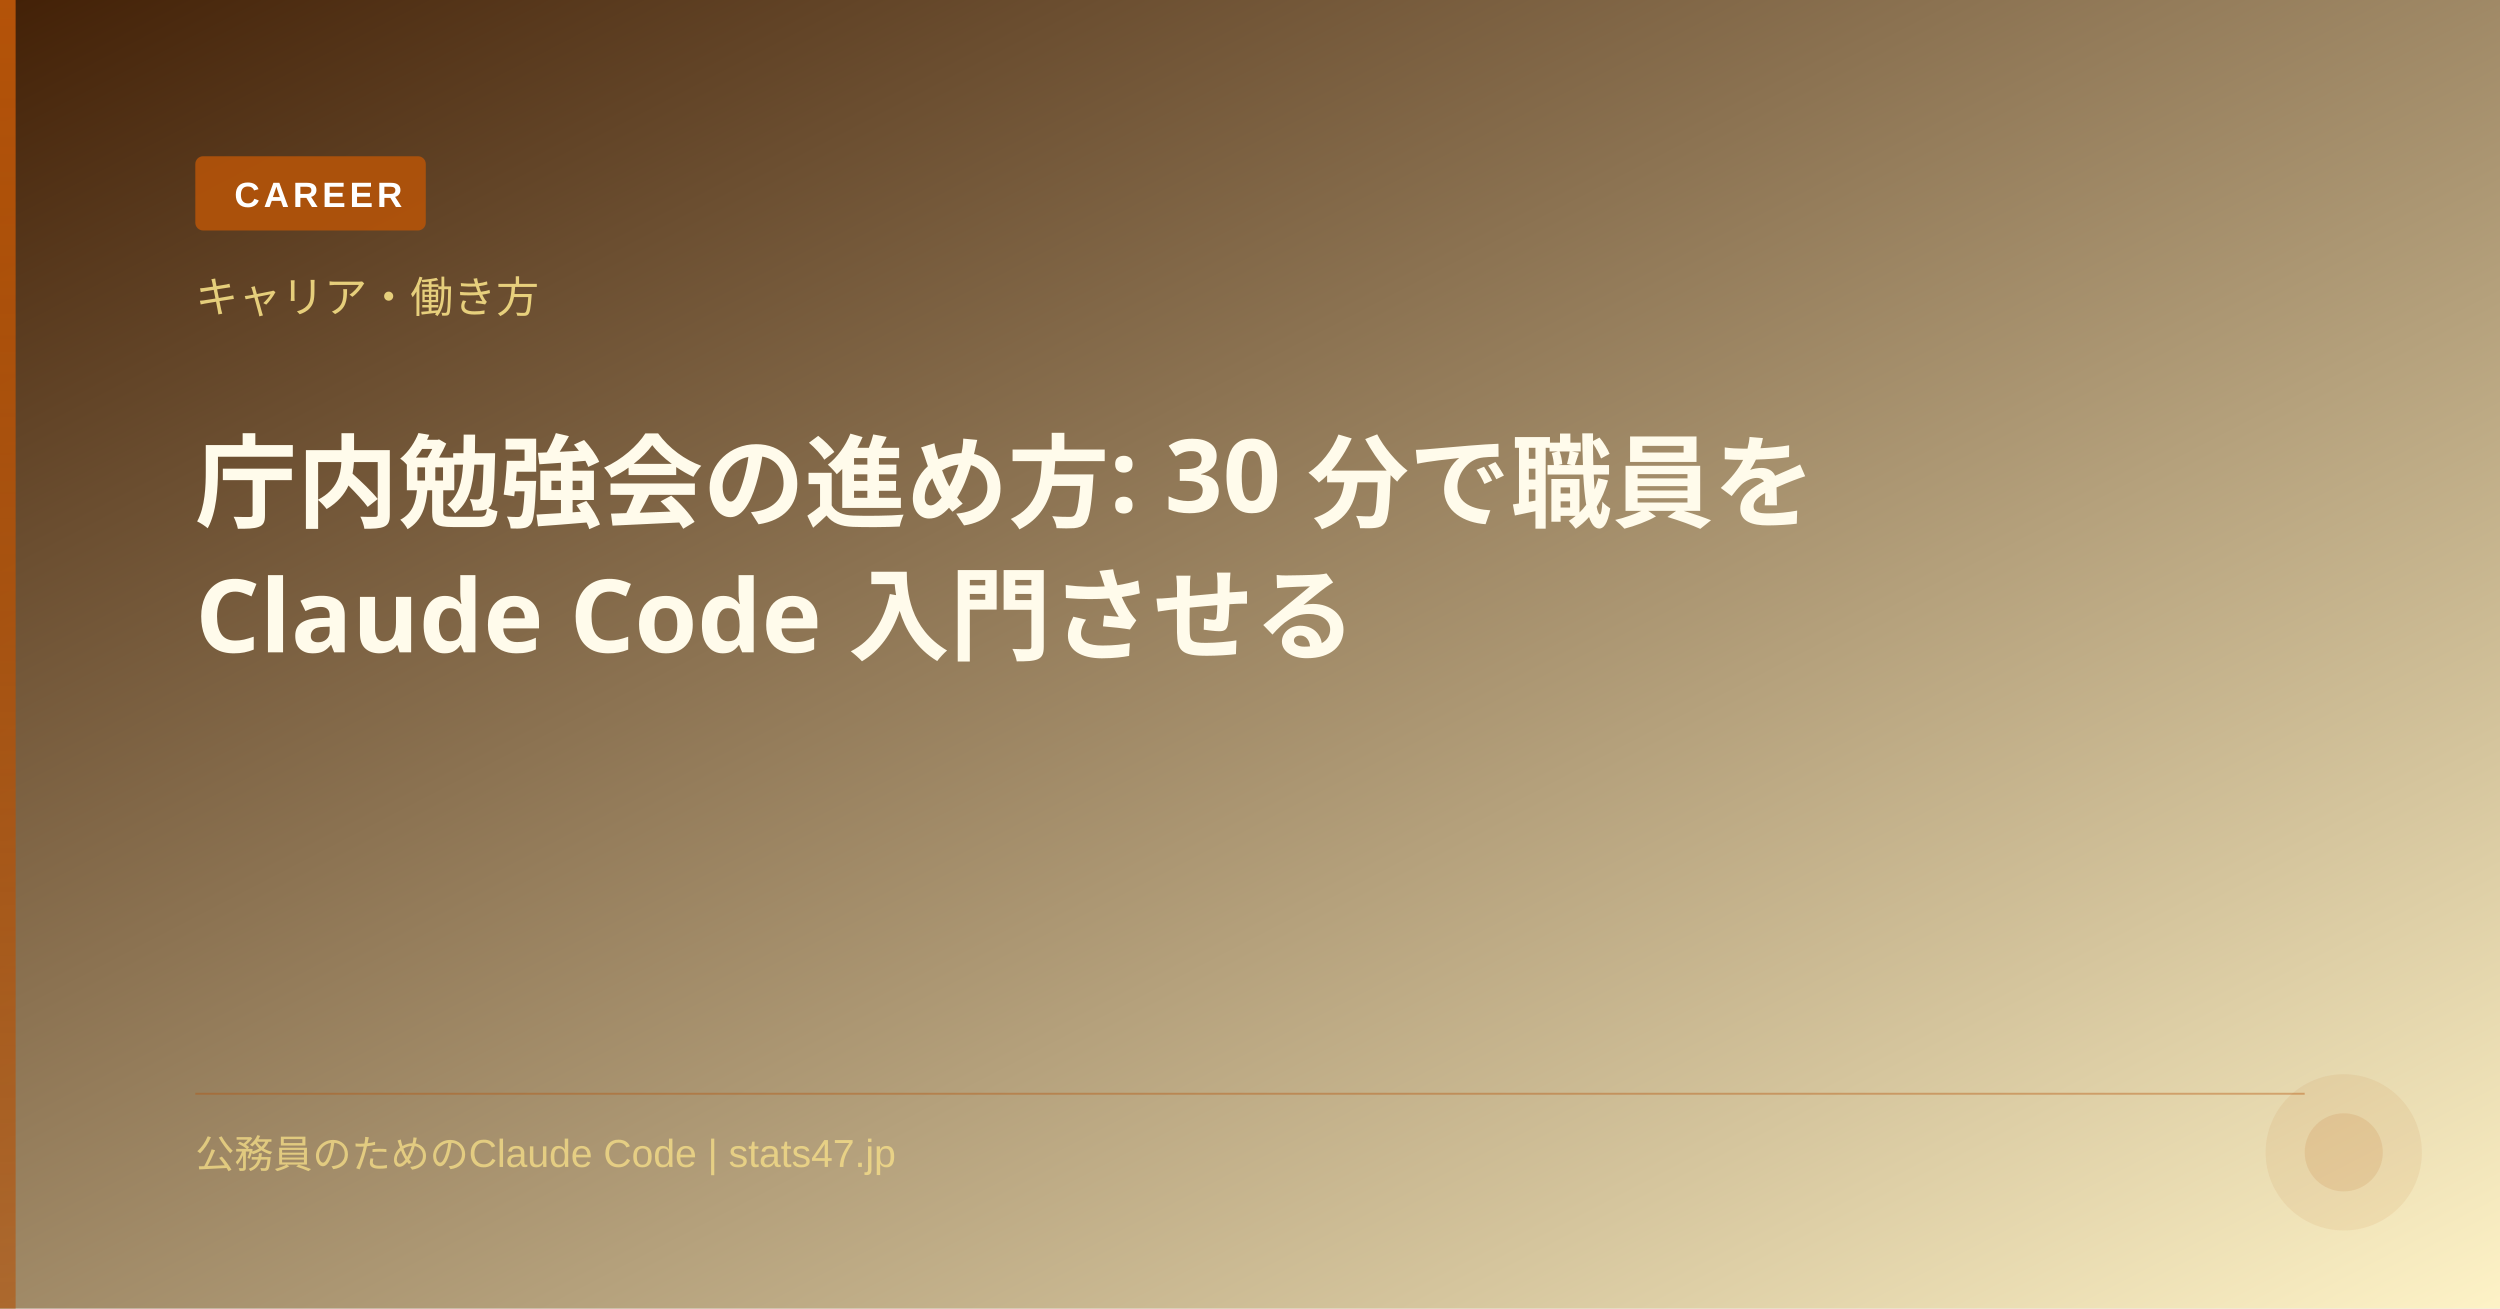
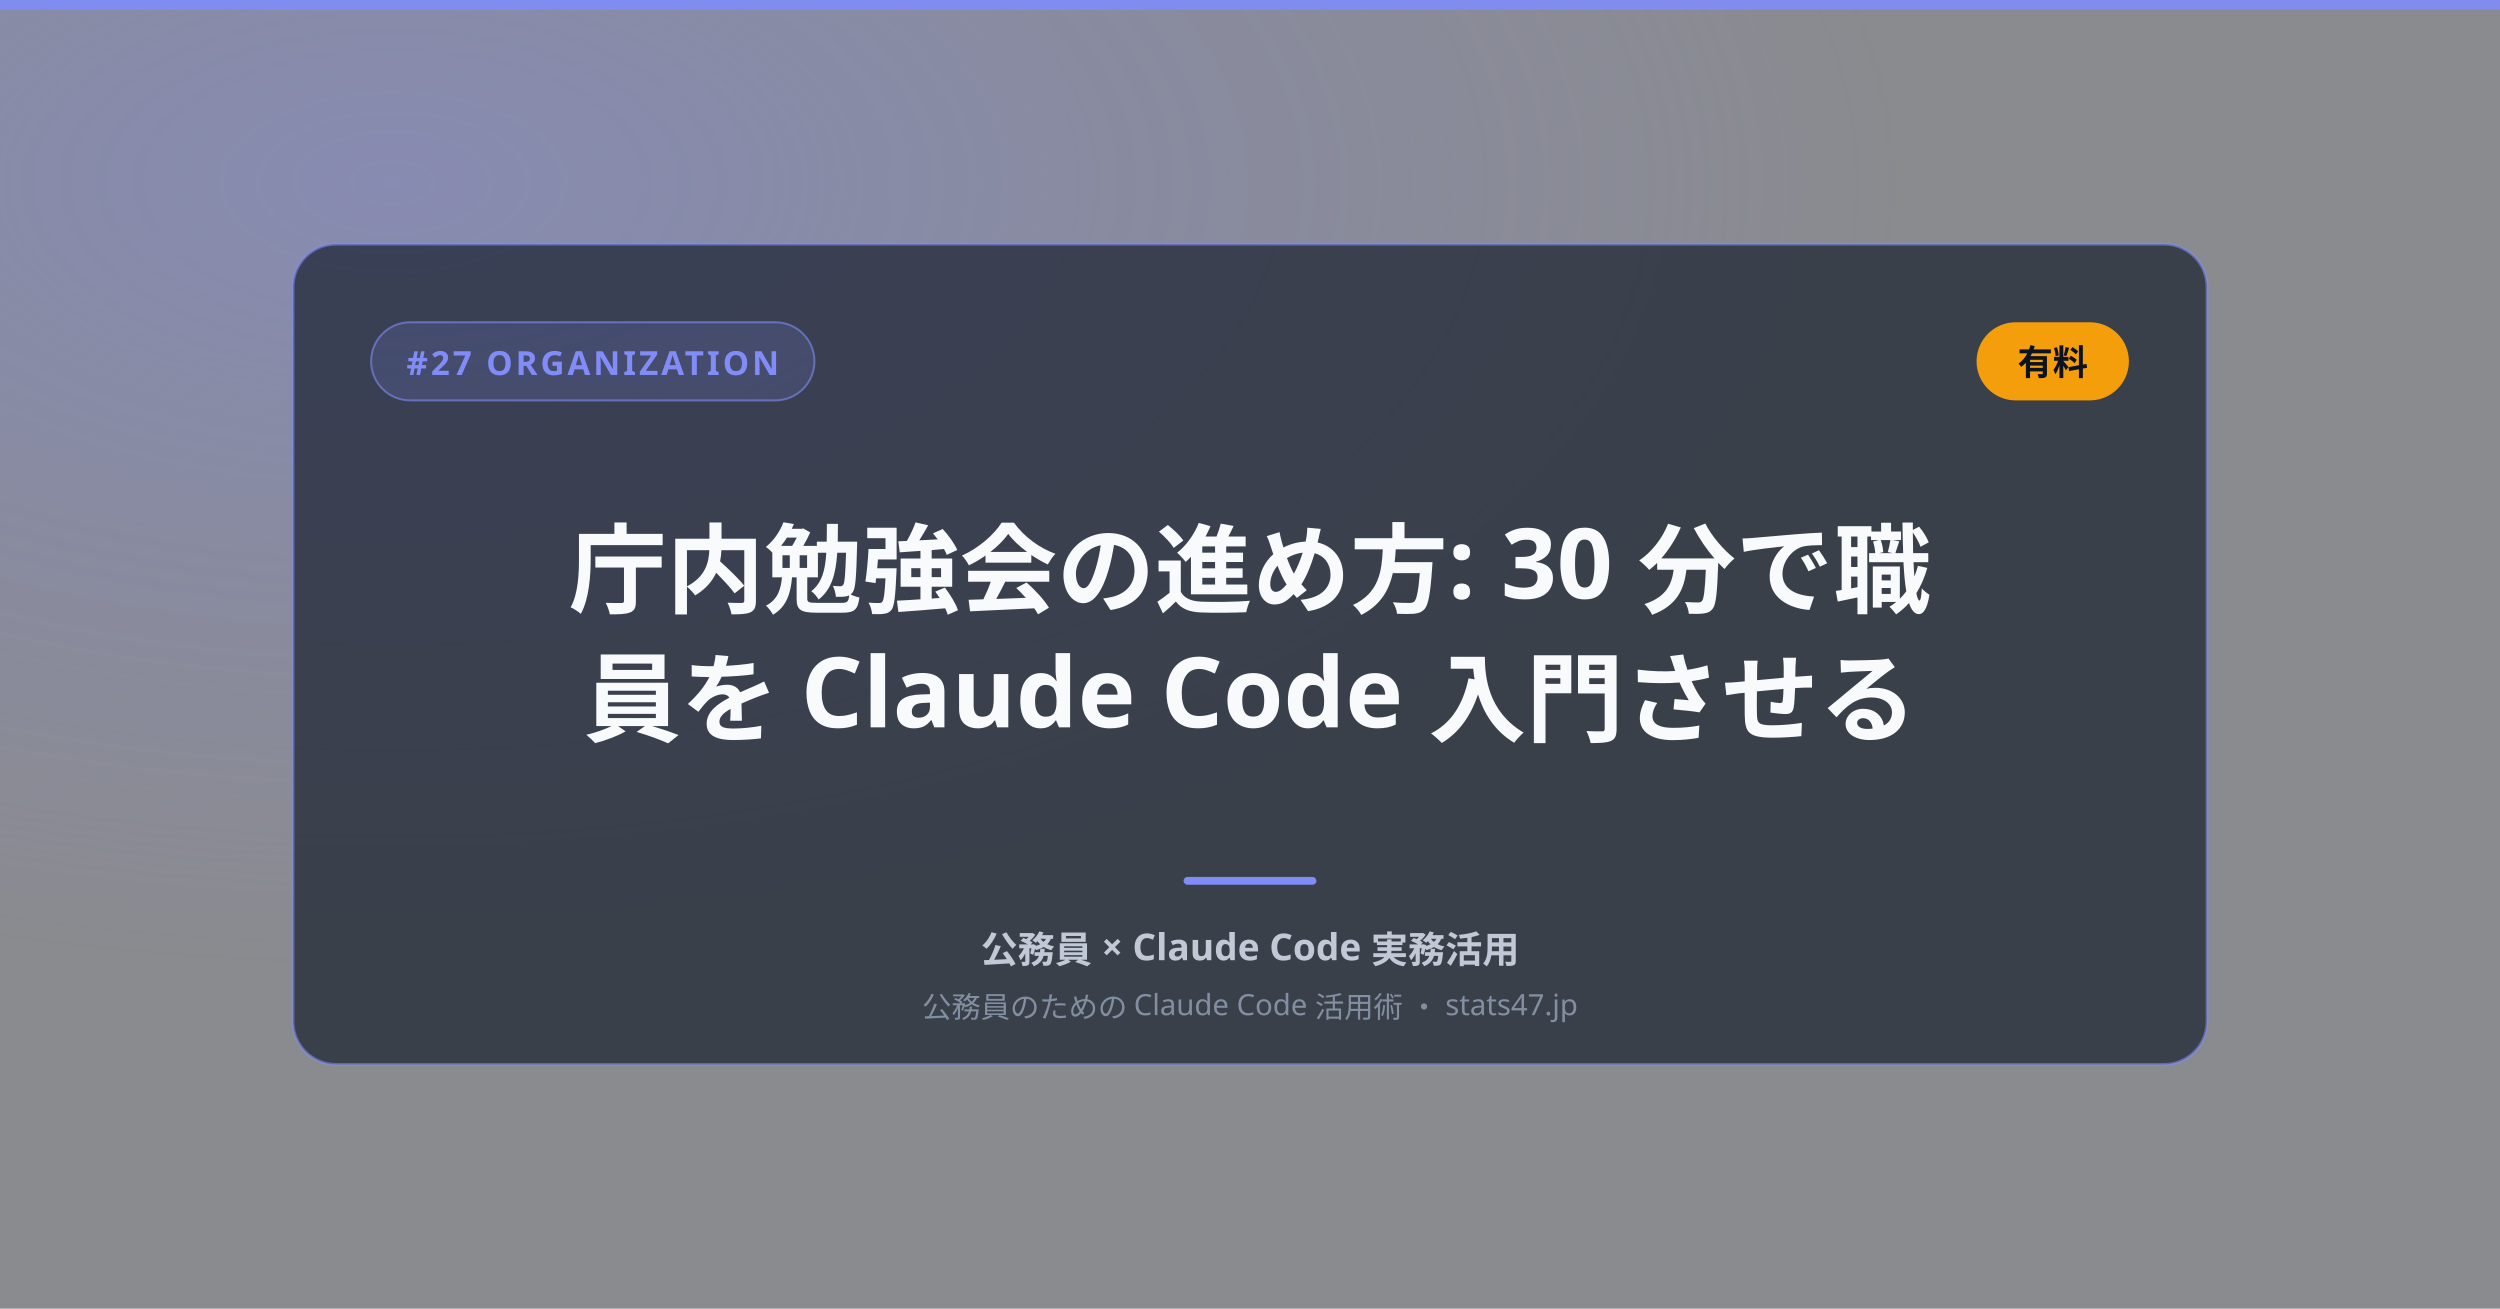
<svg xmlns="http://www.w3.org/2000/svg" width="1280" height="670" viewBox="0 0 1280 670">
  <defs>
-     <linearGradient id="grad" x1="0" y1="0" x2="1" y2="1">
-       <stop offset="0%" stop-color="#422006" />
-       <stop offset="100%" stop-color="#fef3c7" />
-     </linearGradient>
-     <linearGradient id="accentBar" x1="0" y1="0" x2="0" y2="1">
-       <stop offset="0%" stop-color="#b45309" stop-opacity="1" />
-       <stop offset="100%" stop-color="#b45309" stop-opacity="0.6" />
-     </linearGradient>
+     <radialGradient id="tone" cx="16%" cy="14%" r="60%">
+       <stop offset="0%" stop-color="#818cf8" stop-opacity="0.32" />
+       <stop offset="100%" stop-color="#818cf8" stop-opacity="0" />
+     </radialGradient>
  </defs>
-   <rect width="1280" height="670" fill="url(#grad)" />
-   <rect x="0" y="0" width="8" height="670" fill="url(#accentBar)" />
-   <rect x="100" y="80" width="118" height="38" rx="4" fill="#b45309" opacity="0.9" />
-   <text x="120" y="106" font-size="18" font-weight="700" letter-spacing="2" font-family="'Arial','Helvetica',sans-serif" fill="#ffffff">CAREER</text>
-   <text x="100" y="160" font-size="22" font-weight="400" font-family="'Noto Sans JP','Hiragino Kaku Gothic ProN',sans-serif" fill="#fde68a" opacity="0.85">キャリア・働き方</text>
-   <text x="100" y="266" font-size="52" font-weight="700" font-family="'Noto Sans JP','Hiragino Kaku Gothic ProN',sans-serif" fill="#fffbeb" xml:space="preserve">庁内勉強会の進め方: 30 分で職員を</text>
-   <text x="100" y="334" font-size="52" font-weight="700" font-family="'Noto Sans JP','Hiragino Kaku Gothic ProN',sans-serif" fill="#fffbeb" xml:space="preserve">Claude Code 入門させる</text>
-   <line x1="100" y1="560" x2="1180" y2="560" stroke="#b45309" stroke-width="1" opacity="0.4" />
-   <text x="100" y="598" font-size="20" font-weight="400" font-family="'Arial','Helvetica',sans-serif" fill="#fde68a" opacity="0.7">公務員のためのClaude Code | stats47.jp</text>
-   <circle cx="1200" cy="590" r="40" fill="#b45309" opacity="0.08" />
-   <circle cx="1200" cy="590" r="20" fill="#b45309" opacity="0.12" />
+   <rect width="1280" height="670" fill="#060a13" opacity="0.44" />
+   <rect width="1280" height="670" fill="url(#tone)" />
+   <rect x="0" y="0" width="1280" height="5" fill="#818cf8" opacity="0.9" />
+   <rect x="150" y="125" width="980" height="420" rx="22" fill="#0b1220" fill-opacity="0.62" stroke="#818cf8" stroke-opacity="0.55" stroke-width="1.5" />
+   <rect x="190" y="165" width="227" height="40" rx="20" fill="#818cf8" fill-opacity="0.16" stroke="#818cf8" stroke-opacity="0.6" stroke-width="1" />
+   <text x="303.5" y="192" text-anchor="middle" font-size="17" font-weight="700" letter-spacing="1.5" font-family="'Arial','Helvetica',sans-serif" fill="#818cf8">#27  ORGANIZATION</text>
+   <rect x="1012" y="165" width="78" height="40" rx="20" fill="#f59e0b" />
+   <text x="1051" y="192" text-anchor="middle" font-size="18" font-weight="800" fill="#0b1220">有料</text>
+   <style>text{font-family:'Hiragino Kaku Gothic ProN','Yu Gothic','Noto Sans JP',sans-serif;}</style>
+   <text x="640" y="310" text-anchor="middle" font-size="50" font-weight="800" fill="#f8fafc">庁内勉強会の進め方: 30 分で職</text>
+   <text x="640" y="376" text-anchor="middle" font-size="50" font-weight="800" fill="#f8fafc">員を Claude Code 入門させる</text>
+   <rect x="606" y="449" width="68" height="4" rx="2" fill="#818cf8" />
+   <text x="640" y="493" text-anchor="middle" font-size="19" font-weight="600" fill="#cbd5e1" opacity="0.92">公務員 × Claude Code 実務活用</text>
+   <text x="640" y="521" text-anchor="middle" font-size="15" font-weight="500" fill="#94a3b8" opacity="0.8">公務員のための Claude Code 活用術 ・ stats47.jp</text>
</svg>
